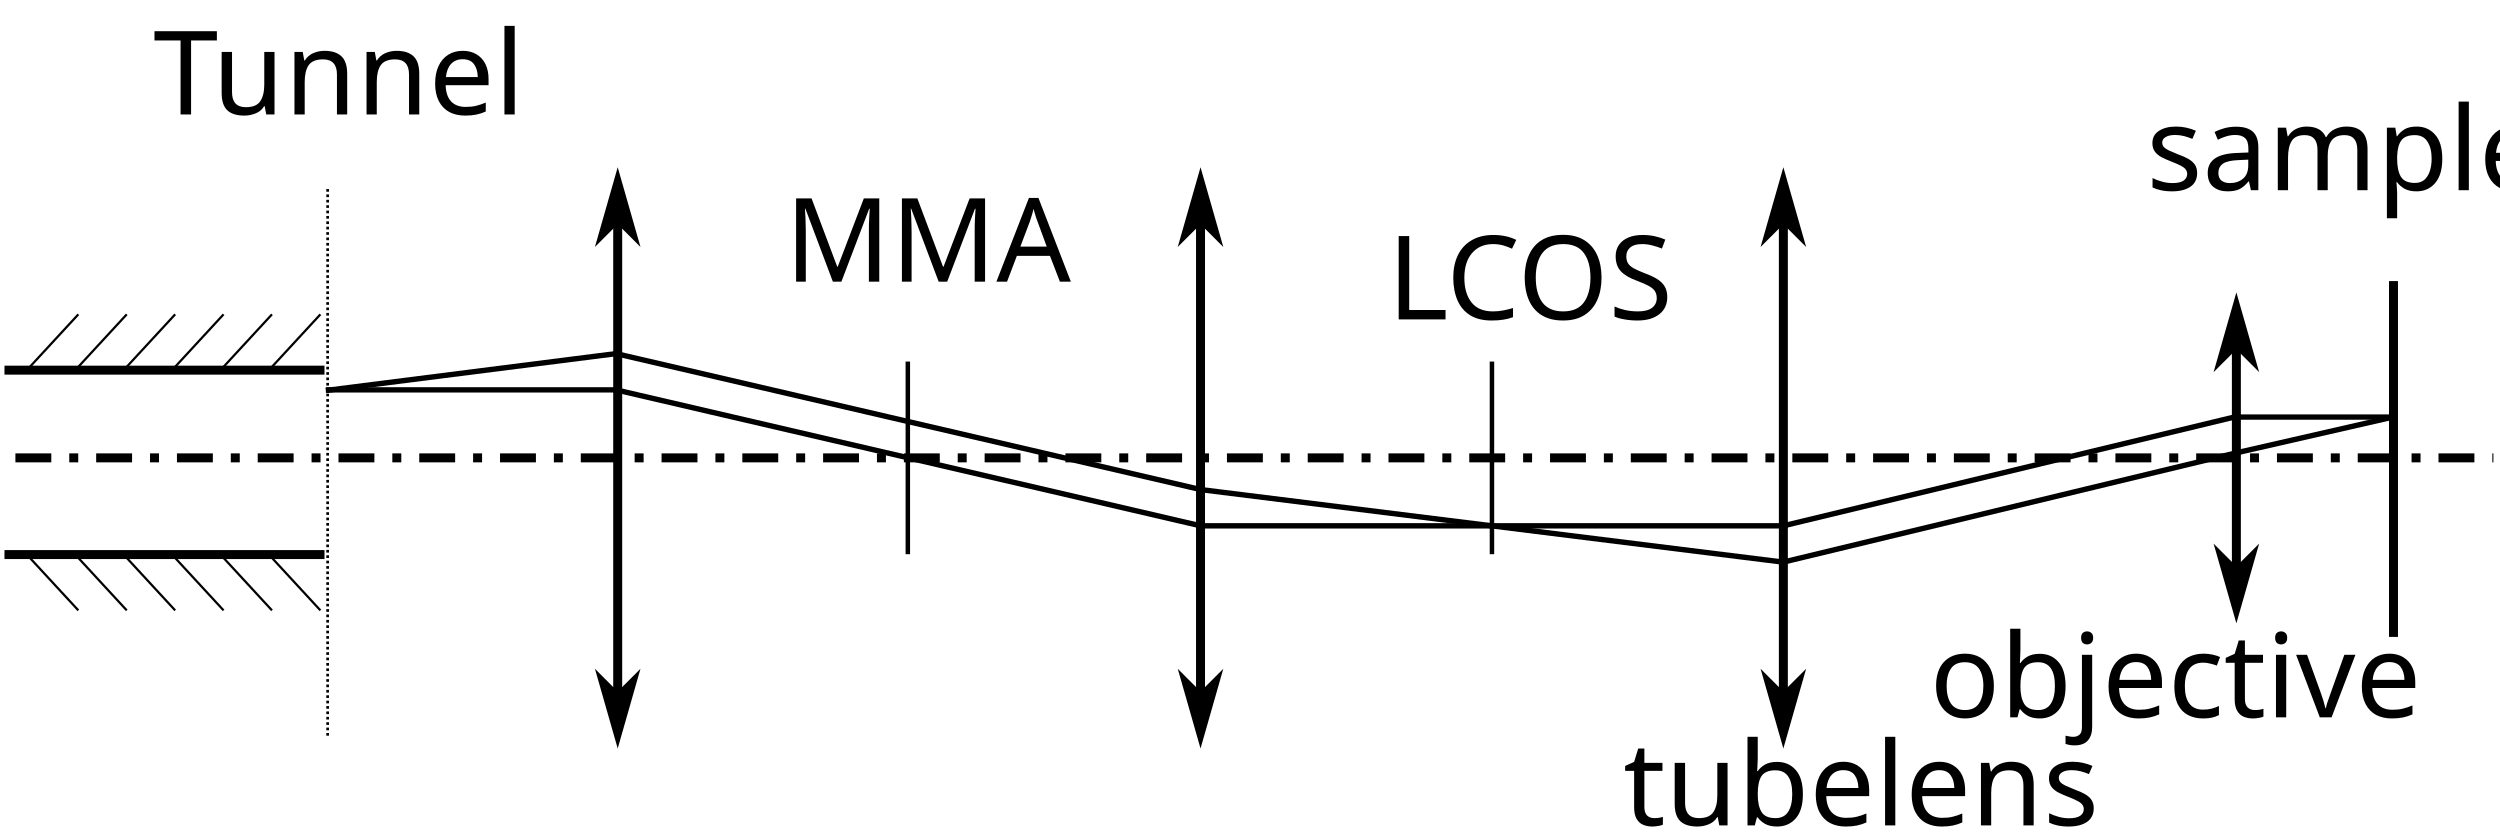
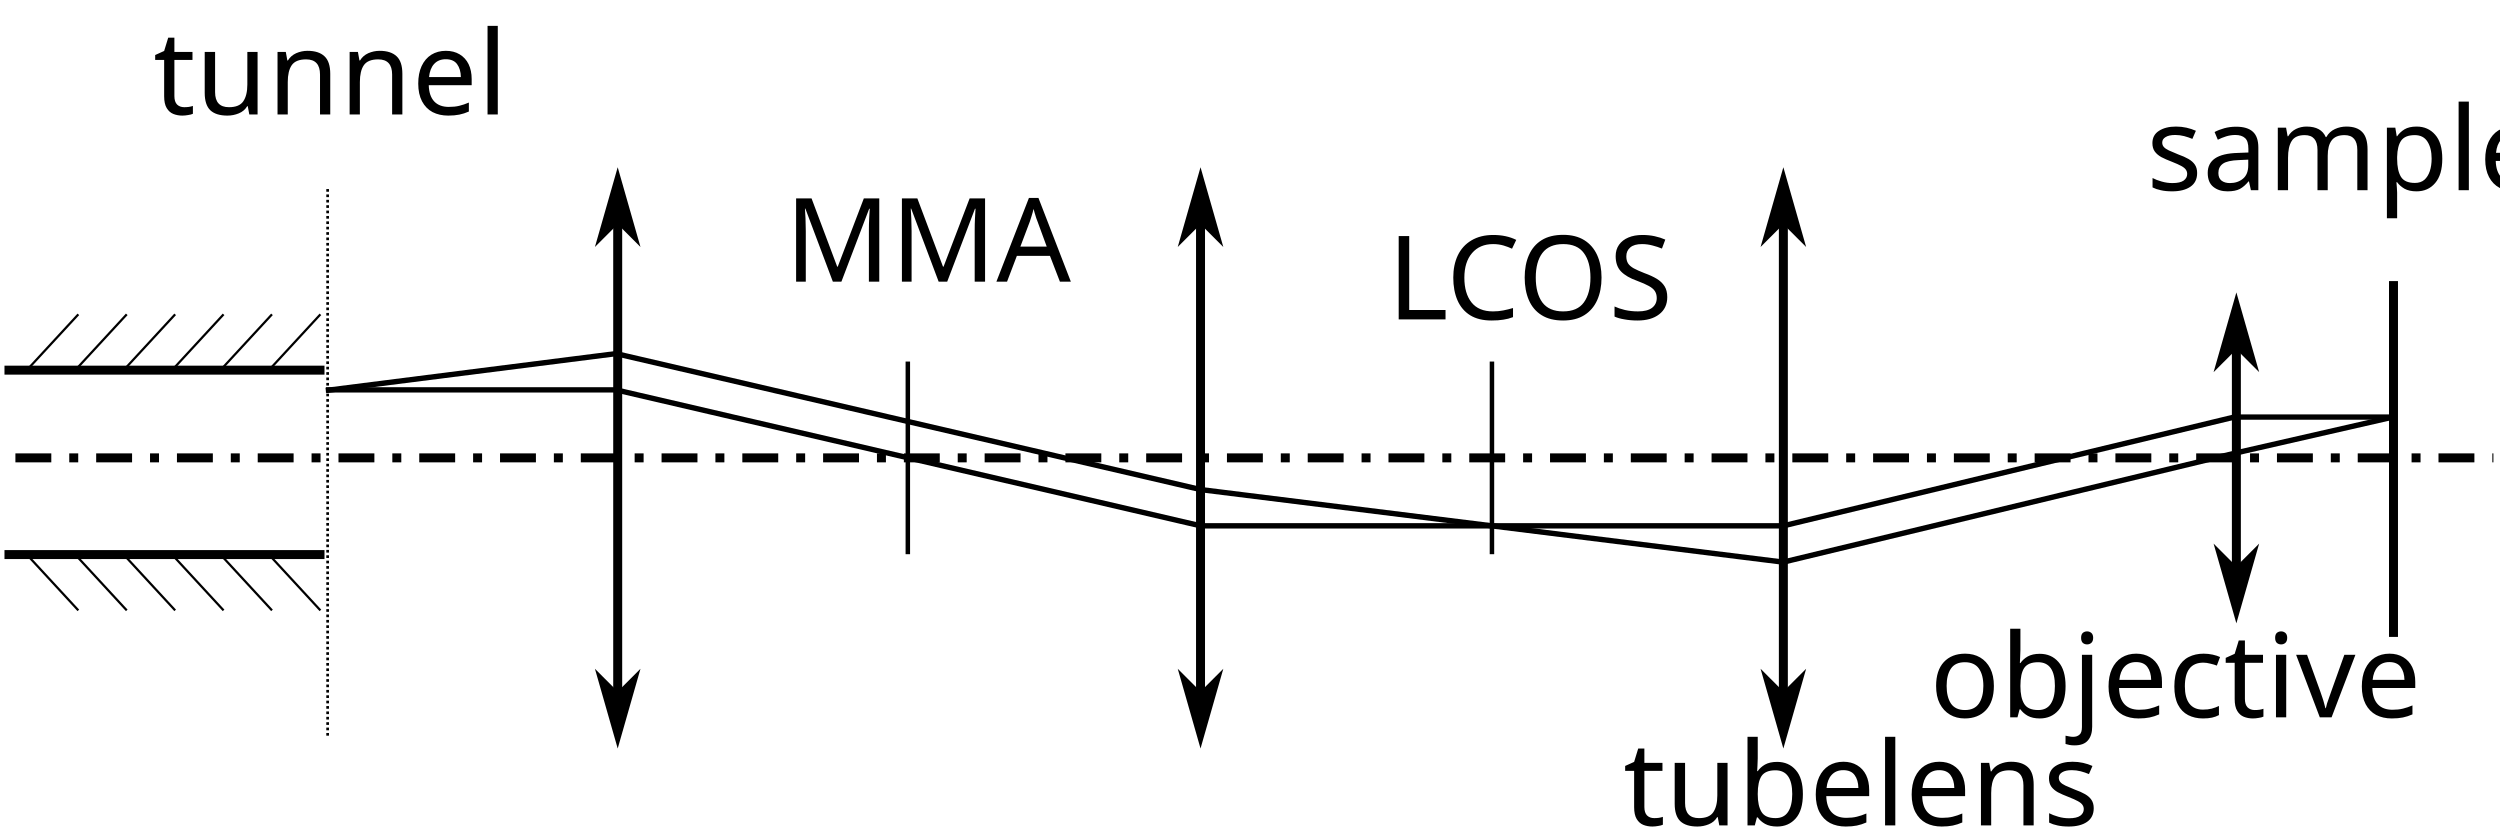
<svg xmlns="http://www.w3.org/2000/svg" width="278.57" height="92.777" id="svg2" version="1.1">
  <defs id="defs4">
    <marker orient="auto" refY="0" refX="0" id="Arrow1Mstart" style="overflow:visible">
      <path id="path4077" d="M 0,0 5,-5 -12.5,0 5,5 0,0 z" style="fill-rule:evenodd;stroke:#000000;stroke-width:1pt;marker-start:none" transform="matrix(0.4,0,0,0.4,4,0)" />
    </marker>
    <marker orient="auto" refY="0" refX="0" id="Arrow2Mend" style="overflow:visible">
      <path id="path4098" style="font-size:12px;fill-rule:evenodd;stroke-width:0.625;stroke-linejoin:round" d="M 8.719,4.034 -2.207,0.016 8.719,-4.002 c -1.745,2.372 -1.735,5.617 -6e-7,8.035 z" transform="scale(-0.6,-0.6)" />
    </marker>
    <marker orient="auto" refY="0" refX="0" id="Arrow1Mend" style="overflow:visible">
      <path id="path4080" d="M 0,0 5,-5 -12.5,0 5,5 0,0 z" style="fill-rule:evenodd;stroke:#000000;stroke-width:1pt;marker-start:none" transform="matrix(-0.4,0,0,-0.4,-4,0)" />
    </marker>
    <marker orient="auto" refY="0" refX="0" id="Arrow1Mend-4" style="overflow:visible">
      <path id="path4080-7" d="M 0,0 5,-5 -12.5,0 5,5 0,0 z" style="fill-rule:evenodd;stroke:#000000;stroke-width:1pt;marker-start:none" transform="matrix(-0.4,0,0,-0.4,-4,0)" />
    </marker>
    <marker orient="auto" refY="0" refX="0" id="Arrow1Mend-5" style="overflow:visible">
      <path id="path4080-6" d="M 0,0 5,-5 -12.5,0 5,5 0,0 z" style="fill-rule:evenodd;stroke:#000000;stroke-width:1pt;marker-start:none" transform="matrix(-0.4,0,0,-0.4,-4,0)" />
    </marker>
    <marker orient="auto" refY="0" refX="0" id="Arrow1Mend-3" style="overflow:visible">
      <path id="path4080-74" d="M 0,0 5,-5 -12.5,0 5,5 0,0 z" style="fill-rule:evenodd;stroke:#000000;stroke-width:1pt;marker-start:none" transform="matrix(-0.4,0,0,-0.4,-4,0)" />
    </marker>
    <marker orient="auto" refY="0" refX="0" id="Arrow1Mstart-2" style="overflow:visible">
      <path id="path4077-5" d="M 0,0 5,-5 -12.5,0 5,5 0,0 z" style="fill-rule:evenodd;stroke:#000000;stroke-width:1pt;marker-start:none" transform="matrix(0.4,0,0,0.4,4,0)" />
    </marker>
    <marker orient="auto" refY="0" refX="0" id="Arrow1Mend-47" style="overflow:visible">
      <path id="path4080-4" d="M 0,0 5,-5 -12.5,0 5,5 0,0 z" style="fill-rule:evenodd;stroke:#000000;stroke-width:1pt;marker-start:none" transform="matrix(-0.4,0,0,-0.4,-4,0)" />
    </marker>
    <marker orient="auto" refY="0" refX="0" id="Arrow1Mstart-3" style="overflow:visible">
      <path id="path4077-0" d="M 0,0 5,-5 -12.5,0 5,5 0,0 z" style="fill-rule:evenodd;stroke:#000000;stroke-width:1pt;marker-start:none" transform="matrix(0.4,0,0,0.4,4,0)" />
    </marker>
    <marker orient="auto" refY="0" refX="0" id="Arrow1Mend-7" style="overflow:visible">
      <path id="path4080-8" d="M 0,0 5,-5 -12.5,0 5,5 0,0 z" style="fill-rule:evenodd;stroke:#000000;stroke-width:1pt;marker-start:none" transform="matrix(-0.4,0,0,-0.4,-4,0)" />
    </marker>
    <marker orient="auto" refY="0" refX="0" id="Arrow1Mstart-8" style="overflow:visible">
      <path id="path4077-8" d="M 0,0 5,-5 -12.5,0 5,5 0,0 z" style="fill-rule:evenodd;stroke:#000000;stroke-width:1pt;marker-start:none" transform="matrix(0.4,0,0,0.4,4,0)" />
    </marker>
    <marker orient="auto" refY="0" refX="0" id="Arrow1Mend-43" style="overflow:visible">
      <path id="path4080-1" d="M 0,0 5,-5 -12.5,0 5,5 0,0 z" style="fill-rule:evenodd;stroke:#000000;stroke-width:1pt;marker-start:none" transform="matrix(-0.4,0,0,-0.4,-4,0)" />
    </marker>
  </defs>
  <g id="layer1" transform="translate(0.2015327,-910.4286)" style="display:inline">
    <path style="fill:none;stroke:#000000;stroke-width:1;stroke-linecap:butt;stroke-linejoin:miter;stroke-miterlimit:4;stroke-opacity:1;stroke-dasharray:4, 2, 1, 2;stroke-dashoffset:0" d="m 1.515,961.448 276.119,0" id="path3135" />
    <g id="g6058">
      <g transform="matrix(1.280042,0,0,1.280042,-7.473218,-234.0178)" id="g3053">
        <path style="fill:none;stroke:#000000;stroke-width:0.781px;stroke-linecap:butt;stroke-linejoin:miter;stroke-opacity:1" d="m 6.071,926.291 27.857,0" id="path2985" />
        <path style="fill:none;stroke:#000000;stroke-width:0.195;stroke-linecap:butt;stroke-linejoin:miter;stroke-opacity:1" d="M 8.214,926.076 12.5,921.434" id="path3005" />
        <path style="fill:none;stroke:#000000;stroke-width:0.195;stroke-linecap:butt;stroke-linejoin:miter;stroke-opacity:1" d="m 20.857,926.076 4.286,-4.643" id="path3005-7" />
        <path style="fill:none;stroke:#000000;stroke-width:0.195;stroke-linecap:butt;stroke-linejoin:miter;stroke-opacity:1" d="m 12.429,926.076 4.286,-4.643" id="path3005-8" />
        <path style="fill:none;stroke:#000000;stroke-width:0.195;stroke-linecap:butt;stroke-linejoin:miter;stroke-opacity:1" d="m 16.643,926.076 4.286,-4.643" id="path3005-4" />
        <path style="fill:none;stroke:#000000;stroke-width:0.195;stroke-linecap:butt;stroke-linejoin:miter;stroke-opacity:1" d="m 25.071,926.076 4.286,-4.643" id="path3005-5" />
        <path style="fill:none;stroke:#000000;stroke-width:0.195;stroke-linecap:butt;stroke-linejoin:miter;stroke-opacity:1" d="m 29.286,926.076 4.286,-4.643" id="path3005-0" />
      </g>
      <path id="path3905" d="m 36.307,931.494 0,30.305" style="fill:none;stroke:#000000;stroke-width:0.3;stroke-linecap:butt;stroke-linejoin:miter;stroke-miterlimit:4;stroke-opacity:1;stroke-dasharray:0.3, 0.3;stroke-dashoffset:0" />
    </g>
    <path style="fill:none;stroke:#000000;stroke-width:1;stroke-linecap:butt;stroke-linejoin:miter;stroke-miterlimit:3.6;stroke-opacity:1;stroke-dasharray:none;marker-start:url(#Arrow1Mstart);marker-mid:none;marker-end:url(#Arrow1Mend);display:inline" d="m 133.571,991.863 0,-60.829" id="path4066-6" />
    <path style="fill:none;stroke:#000000;stroke-width:1;stroke-linecap:butt;stroke-linejoin:miter;stroke-miterlimit:3.6;stroke-opacity:1;stroke-dasharray:none;marker-start:url(#Arrow1Mstart);marker-mid:none;marker-end:url(#Arrow1Mend);display:inline" d="m 68.628,991.863 0,-60.829" id="path4066-6-4" />
    <path style="fill:none;stroke:#000000;stroke-width:1;stroke-linecap:butt;stroke-linejoin:miter;stroke-miterlimit:3.6;stroke-opacity:1;stroke-dasharray:none;marker-start:url(#Arrow1Mstart);marker-mid:none;marker-end:url(#Arrow1Mend);display:inline" d="m 198.514,991.863 0,-60.829" id="path4066-6-6" />
    <path style="fill:none;stroke:#000000;stroke-width:1;stroke-linecap:butt;stroke-linejoin:miter;stroke-miterlimit:3.6;stroke-opacity:1;stroke-dasharray:none;marker-start:url(#Arrow1Mstart);marker-mid:none;marker-end:url(#Arrow1Mend);display:inline" d="m 248.993,977.916 0,-32.935" id="path4066-6-49" />
    <path style="fill:none;stroke:#000000;stroke-width:0.6;stroke-linecap:butt;stroke-linejoin:miter;stroke-miterlimit:4;stroke-opacity:1;stroke-dasharray:none" d="m 36.113,78.675 32.325,0 65.155,15.152 64.902,0 50.255,-12.122 17.678,0" id="path5960" transform="translate(0,875.1968)" />
    <path style="fill:none;stroke:#000000;stroke-width:1px;stroke-linecap:butt;stroke-linejoin:miter;stroke-opacity:1" d="m 266.5,941.75 0,39.648" id="path5962" />
    <path style="fill:none;stroke:#000000;stroke-width:0.6;stroke-linecap:butt;stroke-linejoin:miter;stroke-miterlimit:4;stroke-opacity:1;stroke-dasharray:none;display:inline" d="m 36.113,953.939 32.325,-4.107 65.155,15.152 64.902,8.081 50.255,-12.122 17.678,-4.041" id="path5960-0" />
    <path style="fill:none;stroke:#000000;stroke-width:0.5;stroke-linecap:butt;stroke-linejoin:miter;stroke-opacity:1" d="m 100.956,950.716 0,21.466" id="path6038" />
    <path style="fill:none;stroke:#000000;stroke-width:0.5;stroke-linecap:butt;stroke-linejoin:miter;stroke-opacity:1;display:inline" d="m 166.044,950.716 0,21.466" id="path6038-6" />
    <g transform="matrix(1,0,0,-1,0,1923.897)" style="display:inline" id="g6058-8">
      <g transform="matrix(1.280042,0,0,1.280042,-7.473218,-234.0178)" id="g3053-9">
        <path style="fill:none;stroke:#000000;stroke-width:0.781px;stroke-linecap:butt;stroke-linejoin:miter;stroke-opacity:1" d="m 6.071,926.291 27.857,0" id="path2985-2" />
        <path style="fill:none;stroke:#000000;stroke-width:0.195;stroke-linecap:butt;stroke-linejoin:miter;stroke-opacity:1" d="M 8.214,926.076 12.5,921.434" id="path3005-6" />
        <path style="fill:none;stroke:#000000;stroke-width:0.195;stroke-linecap:butt;stroke-linejoin:miter;stroke-opacity:1" d="m 20.857,926.076 4.286,-4.643" id="path3005-7-6" />
        <path style="fill:none;stroke:#000000;stroke-width:0.195;stroke-linecap:butt;stroke-linejoin:miter;stroke-opacity:1" d="m 12.429,926.076 4.286,-4.643" id="path3005-8-4" />
        <path style="fill:none;stroke:#000000;stroke-width:0.195;stroke-linecap:butt;stroke-linejoin:miter;stroke-opacity:1" d="m 16.643,926.076 4.286,-4.643" id="path3005-4-9" />
        <path style="fill:none;stroke:#000000;stroke-width:0.195;stroke-linecap:butt;stroke-linejoin:miter;stroke-opacity:1" d="m 25.071,926.076 4.286,-4.643" id="path3005-5-5" />
        <path style="fill:none;stroke:#000000;stroke-width:0.195;stroke-linecap:butt;stroke-linejoin:miter;stroke-opacity:1" d="m 29.286,926.076 4.286,-4.643" id="path3005-0-0" />
      </g>
      <path id="path3905-4" d="m 36.307,931.494 0,30.305" style="fill:none;stroke:#000000;stroke-width:0.3;stroke-linecap:butt;stroke-linejoin:miter;stroke-miterlimit:4;stroke-opacity:1;stroke-dasharray:0.3, 0.3;stroke-dashoffset:0" />
    </g>
    <text xml:space="preserve" style="font-size:13px;font-style:normal;font-variant:normal;font-weight:normal;font-stretch:normal;line-height:125%;letter-spacing:0px;word-spacing:0px;fill:#000000;fill-opacity:1;stroke:none;font-family:Gentium;-inkscape-font-specification:Gentium" x="180.684" y="1002.403" id="text6114">
      <tspan id="tspan6116" x="180.684" y="1002.403">tubelens</tspan>
    </text>
    <text xml:space="preserve" style="font-size:13px;font-style:normal;font-variant:normal;font-weight:normal;font-stretch:normal;line-height:125%;letter-spacing:0px;word-spacing:0px;fill:#000000;fill-opacity:1;stroke:none;font-family:Gentium;-inkscape-font-specification:Gentium" x="214.817" y="990.36" id="text6118">
      <tspan id="tspan6120" x="214.817" y="990.36">objective</tspan>
    </text>
    <text xml:space="preserve" style="font-size:13px;font-style:normal;font-variant:normal;font-weight:normal;font-stretch:normal;line-height:125%;letter-spacing:0px;word-spacing:0px;fill:#000000;fill-opacity:1;stroke:none;font-family:Gentium;-inkscape-font-specification:Gentium" x="238.982" y="931.624" id="text6122">
      <tspan id="tspan6124" x="238.982" y="931.624">sample</tspan>
    </text>
  </g>
  <g id="layer2" style="display:none" transform="translate(0.2015327,-35.23175)">
    <path transform="translate(-20.47892,8.19341)" style="fill:none;stroke:#000000;stroke-width:0.3;stroke-miterlimit:4;stroke-opacity:1;stroke-dasharray:none;stroke-dashoffset:0" id="path3915" d="m 121.429,78.058 c 0,17.851 -14.471,32.321 -32.321,32.321 -17.851,0 -32.321,-14.471 -32.321,-32.321 0,-17.851 14.471,-32.321 32.321,-32.321 17.851,0 32.321,14.471 32.321,32.321 z" />
    <path transform="translate(44.46394,8.19341)" style="fill:none;stroke:#000000;stroke-width:0.3;stroke-miterlimit:3.6;stroke-opacity:1;stroke-dasharray:none;stroke-dashoffset:0" id="path3915-1" d="m 121.429,78.058 c 0,17.851 -14.471,32.321 -32.321,32.321 -17.851,0 -32.321,-14.471 -32.321,-32.321 0,-17.851 14.471,-32.321 32.321,-32.321 17.851,0 32.321,14.471 32.321,32.321 z" />
    <path transform="translate(109.4068,8.19341)" style="fill:none;stroke:#000000;stroke-width:0.3;stroke-miterlimit:4;stroke-opacity:1;stroke-dasharray:none;stroke-dashoffset:0" id="path3915-1-5" d="m 121.429,78.058 c 0,17.851 -14.471,32.321 -32.321,32.321 -17.851,0 -32.321,-14.471 -32.321,-32.321 0,-17.851 14.471,-32.321 32.321,-32.321 17.851,0 32.321,14.471 32.321,32.321 z" />
    <path transform="matrix(0.5524862,0,0,0.5524862,199.762,43.12553)" style="fill:none;stroke:#000000;stroke-width:0.543;stroke-miterlimit:4;stroke-opacity:1;stroke-dasharray:none;stroke-dashoffset:0" id="path3915-1-5-5" d="m 121.429,78.058 c 0,17.851 -14.471,32.321 -32.321,32.321 -17.851,0 -32.321,-14.471 -32.321,-32.321 0,-17.851 14.471,-32.321 32.321,-32.321 17.851,0 32.321,14.471 32.321,32.321 z" />
  </g>
  <g id="layer3" transform="translate(0.2015327,-35.23175)">
    <text xml:space="preserve" style="font-size:13px;font-style:normal;font-variant:normal;font-weight:normal;font-stretch:normal;line-height:125%;letter-spacing:0px;word-spacing:0px;fill:#000000;fill-opacity:1;stroke:none;font-family:Gentium;-inkscape-font-specification:Gentium" x="87.242" y="66.618" id="text3990">
      <tspan id="tspan3992" x="87.242" y="66.618">MMA</tspan>
    </text>
    <text xml:space="preserve" style="font-size:13px;font-style:normal;font-variant:normal;font-weight:normal;font-stretch:normal;line-height:125%;letter-spacing:0px;word-spacing:0px;fill:#000000;fill-opacity:1;stroke:none;font-family:Gentium;-inkscape-font-specification:Gentium" x="154.385" y="70.82" id="text3994">
      <tspan id="tspan3996" x="154.385" y="70.82">LCOS</tspan>
    </text>
    <text xml:space="preserve" style="font-size:13px;font-style:normal;font-variant:normal;font-weight:normal;font-stretch:normal;line-height:125%;letter-spacing:0px;word-spacing:0px;fill:#000000;fill-opacity:1;stroke:none;font-family:Gentium;-inkscape-font-specification:Gentium" x="16.885" y="47.987" id="text3998">
-       <tspan id="tspan4000" x="16.885" y="47.987">Tunnel</tspan>
+       <tspan id="tspan4000" x="16.885" y="47.987">tunnel</tspan>
    </text>
  </g>
</svg>
